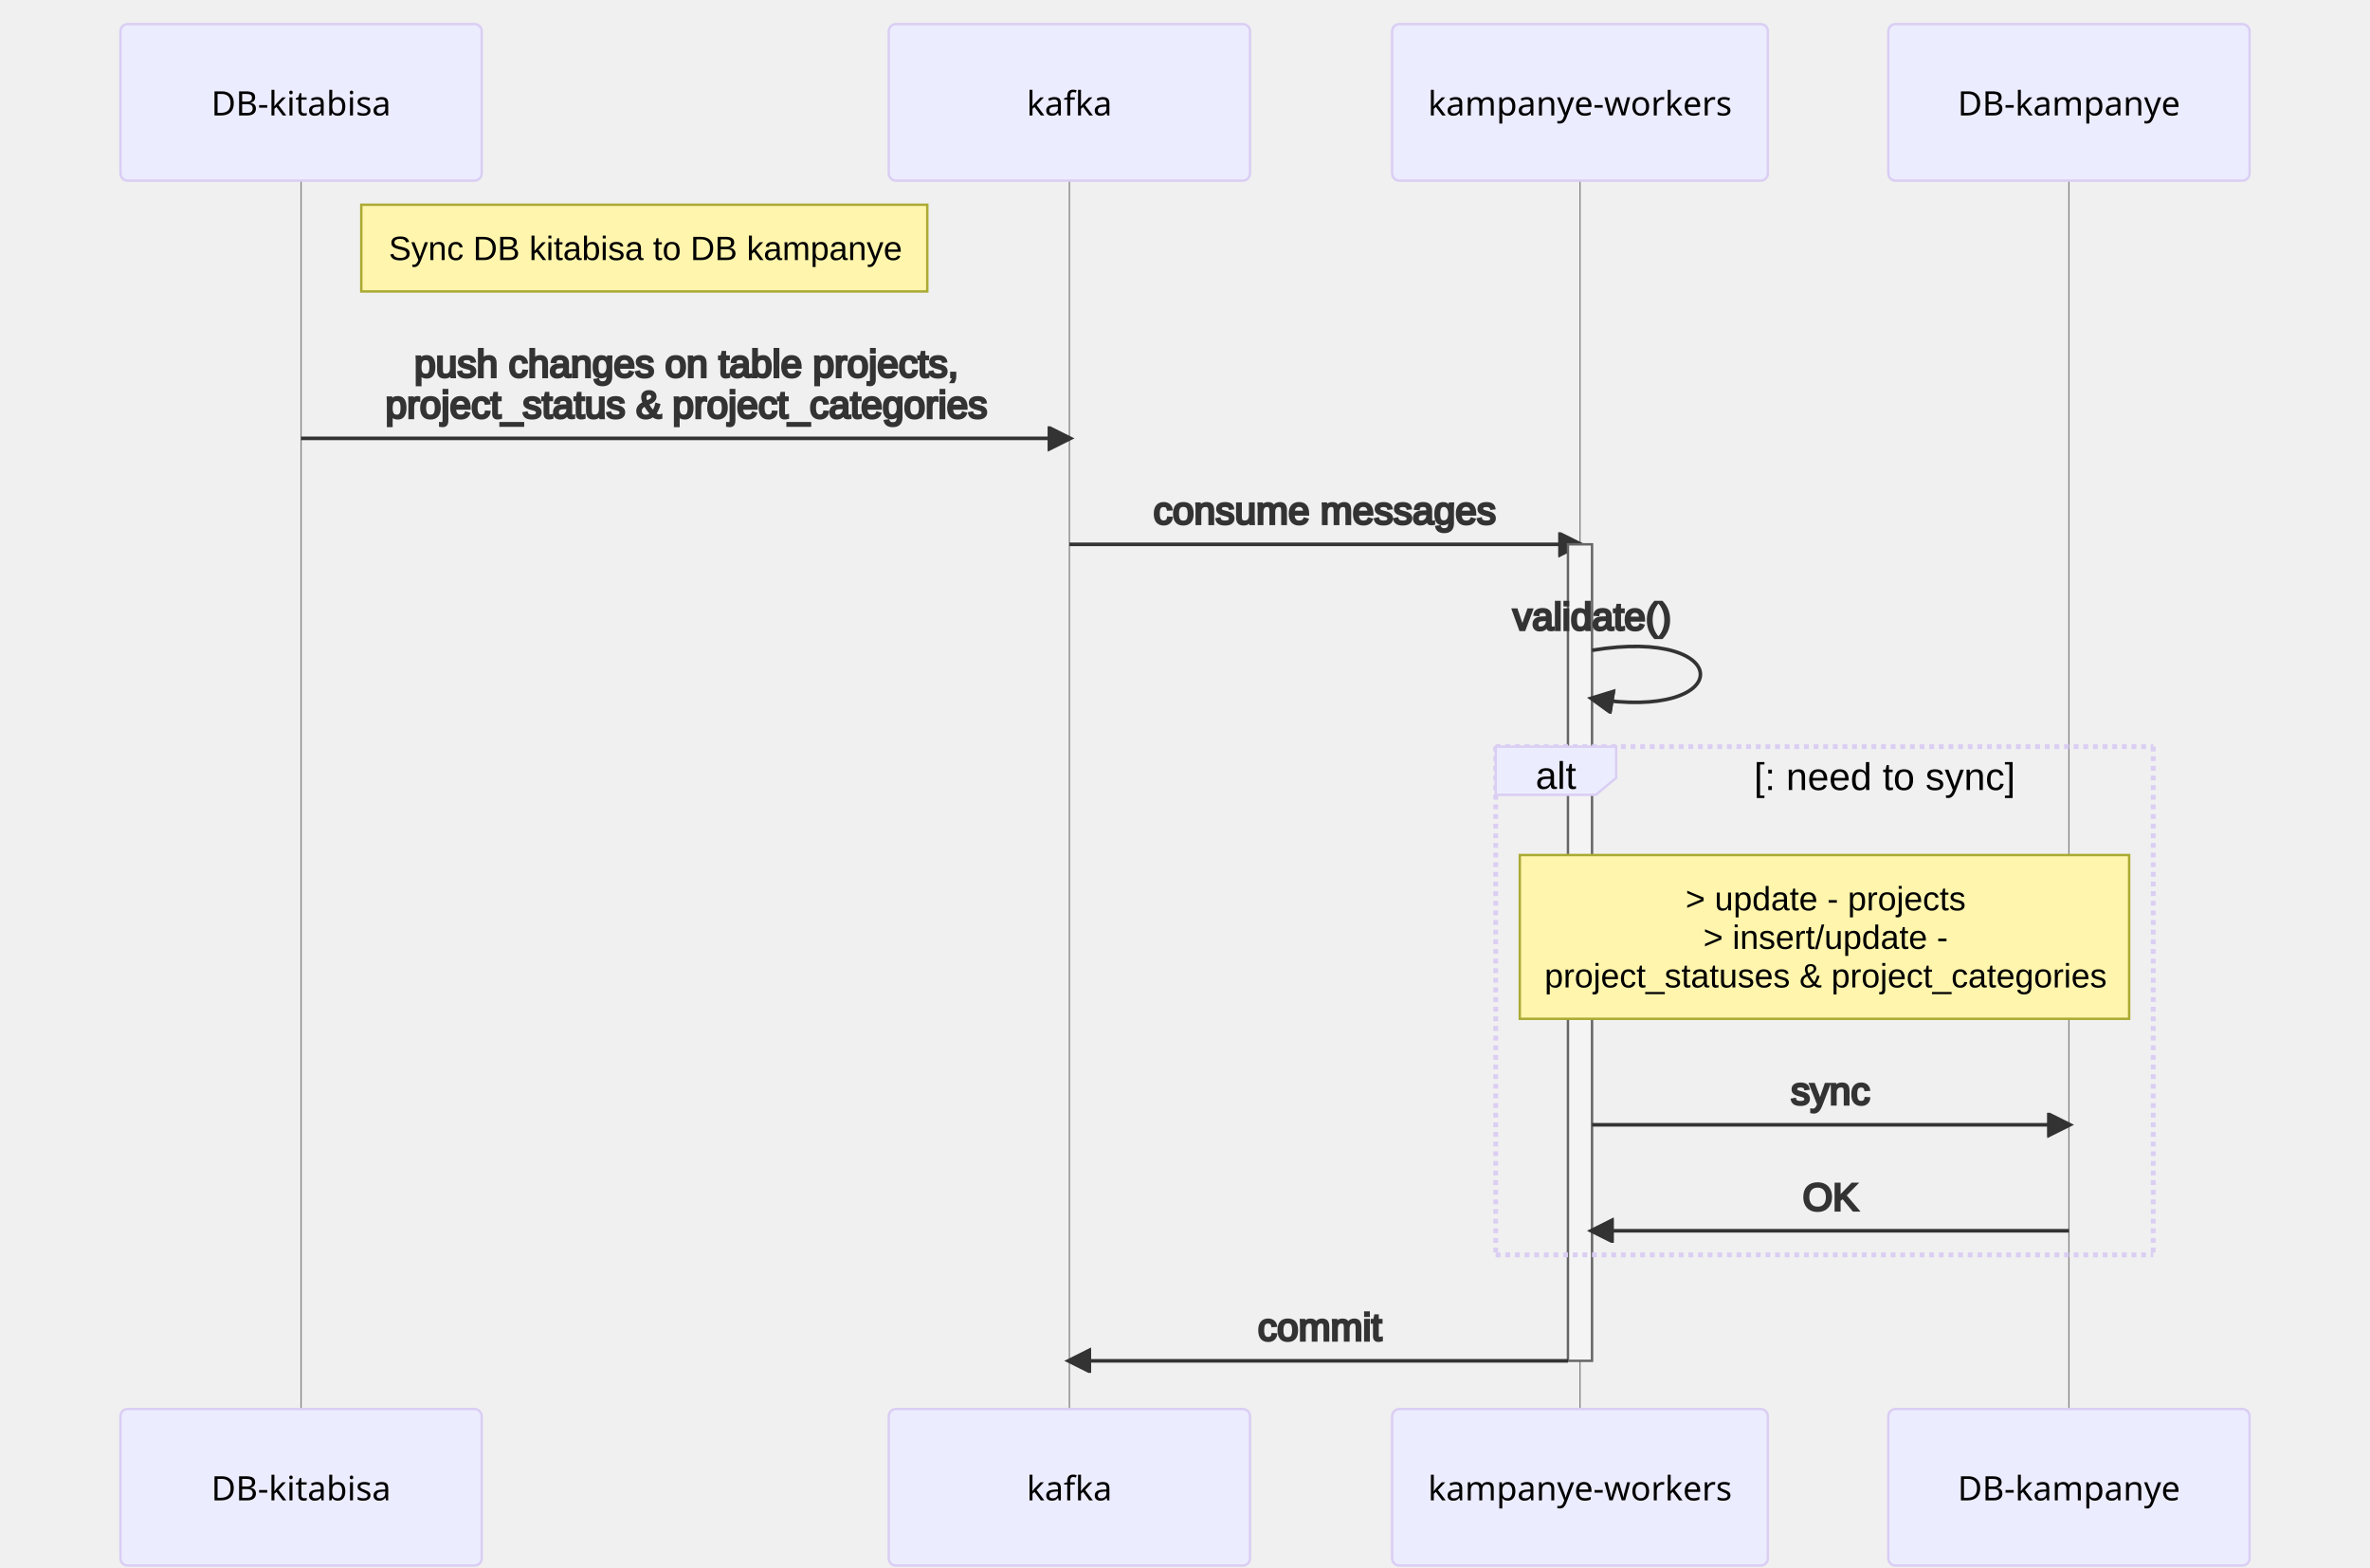
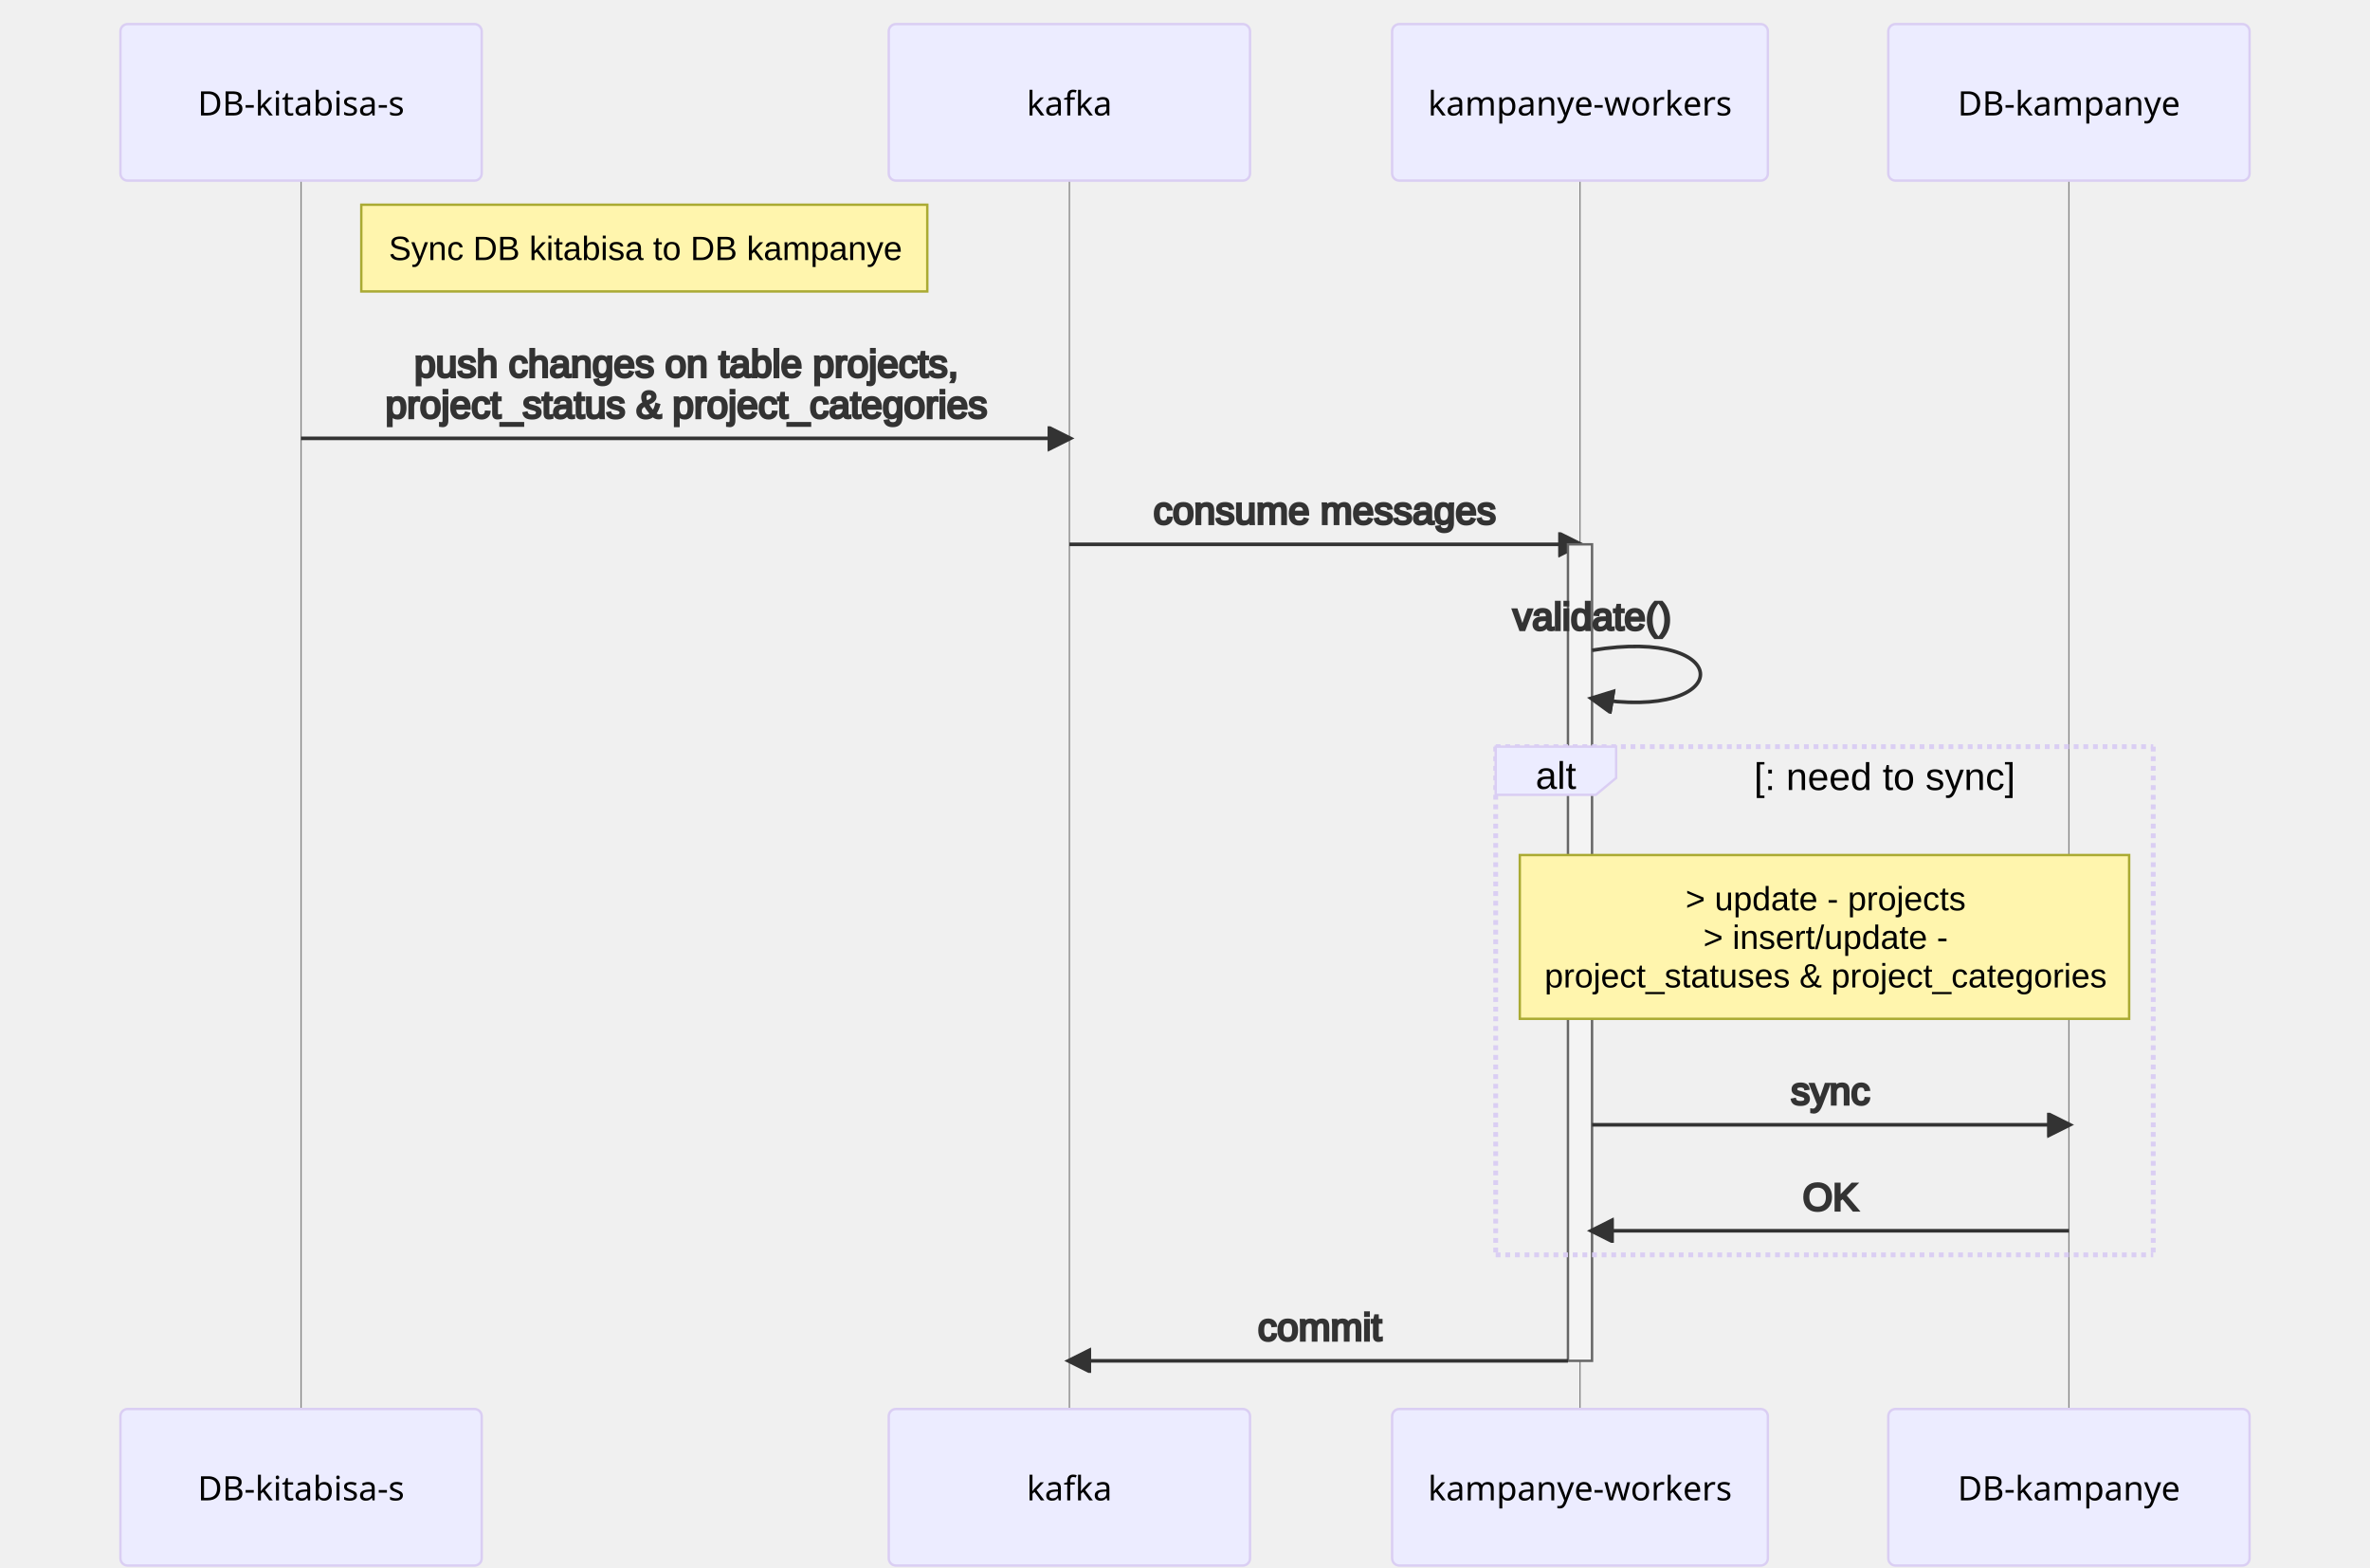
- <svg xmlns="http://www.w3.org/2000/svg" id="mermaid-1636005103294" width="100%" height="651" style="max-width: 984px;" viewBox="-50 -10 984 651">
-   <style>#mermaid-1636005103294{font-family:"trebuchet ms",verdana,arial,sans-serif;font-size:16px;fill:#333;}#mermaid-1636005103294 .error-icon{fill:#552222;}#mermaid-1636005103294 .error-text{fill:#552222;stroke:#552222;}#mermaid-1636005103294 .edge-thickness-normal{stroke-width:2px;}#mermaid-1636005103294 .edge-thickness-thick{stroke-width:3.5px;}#mermaid-1636005103294 .edge-pattern-solid{stroke-dasharray:0;}#mermaid-1636005103294 .edge-pattern-dashed{stroke-dasharray:3;}#mermaid-1636005103294 .edge-pattern-dotted{stroke-dasharray:2;}#mermaid-1636005103294 .marker{fill:#333333;stroke:#333333;}#mermaid-1636005103294 .marker.cross{stroke:#333333;}#mermaid-1636005103294 svg{font-family:"trebuchet ms",verdana,arial,sans-serif;font-size:16px;}#mermaid-1636005103294 .actor{stroke:hsl(259.626,59.777%,87.902%);fill:#ECECFF;}#mermaid-1636005103294 text.actor &gt; tspan{fill:black;stroke:none;}#mermaid-1636005103294 .actor-line{stroke:grey;}#mermaid-1636005103294 .messageLine0{stroke-width:1.5;stroke-dasharray:none;stroke:#333;}#mermaid-1636005103294 .messageLine1{stroke-width:1.5;stroke-dasharray:2,2;stroke:#333;}#mermaid-1636005103294 #arrowhead path{fill:#333;stroke:#333;}#mermaid-1636005103294 .sequenceNumber{fill:white;}#mermaid-1636005103294 #sequencenumber{fill:#333;}#mermaid-1636005103294 #crosshead path{fill:#333;stroke:#333;}#mermaid-1636005103294 .messageText{fill:#333;stroke:#333;}#mermaid-1636005103294 .labelBox{stroke:hsl(259.626,59.777%,87.902%);fill:#ECECFF;}#mermaid-1636005103294 .labelText,#mermaid-1636005103294 .labelText &gt; tspan{fill:black;stroke:none;}#mermaid-1636005103294 .loopText,#mermaid-1636005103294 .loopText &gt; tspan{fill:black;stroke:none;}#mermaid-1636005103294 .loopLine{stroke-width:2px;stroke-dasharray:2,2;stroke:hsl(259.626,59.777%,87.902%);fill:hsl(259.626,59.777%,87.902%);}#mermaid-1636005103294 .note{stroke:#aaaa33;fill:#fff5ad;}#mermaid-1636005103294 .noteText,#mermaid-1636005103294 .noteText &gt; tspan{fill:black;stroke:none;}#mermaid-1636005103294 .activation0{fill:#f4f4f4;stroke:#666;}#mermaid-1636005103294 .activation1{fill:#f4f4f4;stroke:#666;}#mermaid-1636005103294 .activation2{fill:#f4f4f4;stroke:#666;}#mermaid-1636005103294:root{--mermaid-font-family:"trebuchet ms",verdana,arial,sans-serif;}#mermaid-1636005103294 sequence{fill:apa;}</style>
+ <svg xmlns="http://www.w3.org/2000/svg" id="mermaid-1636012565607" width="100%" height="651" style="max-width: 984px;" viewBox="-50 -10 984 651">
+   <style>#mermaid-1636012565607{font-family:"trebuchet ms",verdana,arial,sans-serif;font-size:16px;fill:#333;}#mermaid-1636012565607 .error-icon{fill:#552222;}#mermaid-1636012565607 .error-text{fill:#552222;stroke:#552222;}#mermaid-1636012565607 .edge-thickness-normal{stroke-width:2px;}#mermaid-1636012565607 .edge-thickness-thick{stroke-width:3.5px;}#mermaid-1636012565607 .edge-pattern-solid{stroke-dasharray:0;}#mermaid-1636012565607 .edge-pattern-dashed{stroke-dasharray:3;}#mermaid-1636012565607 .edge-pattern-dotted{stroke-dasharray:2;}#mermaid-1636012565607 .marker{fill:#333333;stroke:#333333;}#mermaid-1636012565607 .marker.cross{stroke:#333333;}#mermaid-1636012565607 svg{font-family:"trebuchet ms",verdana,arial,sans-serif;font-size:16px;}#mermaid-1636012565607 .actor{stroke:hsl(259.626,59.777%,87.902%);fill:#ECECFF;}#mermaid-1636012565607 text.actor &gt; tspan{fill:black;stroke:none;}#mermaid-1636012565607 .actor-line{stroke:grey;}#mermaid-1636012565607 .messageLine0{stroke-width:1.5;stroke-dasharray:none;stroke:#333;}#mermaid-1636012565607 .messageLine1{stroke-width:1.5;stroke-dasharray:2,2;stroke:#333;}#mermaid-1636012565607 #arrowhead path{fill:#333;stroke:#333;}#mermaid-1636012565607 .sequenceNumber{fill:white;}#mermaid-1636012565607 #sequencenumber{fill:#333;}#mermaid-1636012565607 #crosshead path{fill:#333;stroke:#333;}#mermaid-1636012565607 .messageText{fill:#333;stroke:#333;}#mermaid-1636012565607 .labelBox{stroke:hsl(259.626,59.777%,87.902%);fill:#ECECFF;}#mermaid-1636012565607 .labelText,#mermaid-1636012565607 .labelText &gt; tspan{fill:black;stroke:none;}#mermaid-1636012565607 .loopText,#mermaid-1636012565607 .loopText &gt; tspan{fill:black;stroke:none;}#mermaid-1636012565607 .loopLine{stroke-width:2px;stroke-dasharray:2,2;stroke:hsl(259.626,59.777%,87.902%);fill:hsl(259.626,59.777%,87.902%);}#mermaid-1636012565607 .note{stroke:#aaaa33;fill:#fff5ad;}#mermaid-1636012565607 .noteText,#mermaid-1636012565607 .noteText &gt; tspan{fill:black;stroke:none;}#mermaid-1636012565607 .activation0{fill:#f4f4f4;stroke:#666;}#mermaid-1636012565607 .activation1{fill:#f4f4f4;stroke:#666;}#mermaid-1636012565607 .activation2{fill:#f4f4f4;stroke:#666;}#mermaid-1636012565607:root{--mermaid-font-family:"trebuchet ms",verdana,arial,sans-serif;}#mermaid-1636012565607 sequence{fill:apa;}</style>
  <g />
  <g>
    <line id="actor0" x1="75" y1="5" x2="75" y2="640" class="actor-line" stroke-width="0.5px" stroke="#999" />
    <rect x="0" y="0" fill="#eaeaea" stroke="#666" width="150" height="65" rx="3" ry="3" class="actor" />
    <text x="75" y="32.5" dominant-baseline="central" alignment-baseline="central" class="actor" style="text-anchor: middle; font-size: 14px; font-weight: 400; font-family: Open-Sans, sans-serif;">
-       <tspan x="75" dy="0">DB-kitabisa</tspan>
+       <tspan x="75" dy="0">DB-kitabisa-s</tspan>
    </text>
  </g>
  <g>
    <line id="actor1" x1="394" y1="5" x2="394" y2="640" class="actor-line" stroke-width="0.5px" stroke="#999" />
    <rect x="319" y="0" fill="#eaeaea" stroke="#666" width="150" height="65" rx="3" ry="3" class="actor" />
    <text x="394" y="32.5" dominant-baseline="central" alignment-baseline="central" class="actor" style="text-anchor: middle; font-size: 14px; font-weight: 400; font-family: Open-Sans, sans-serif;">
      <tspan x="394" dy="0">kafka</tspan>
    </text>
  </g>
  <g>
    <line id="actor2" x1="606" y1="5" x2="606" y2="640" class="actor-line" stroke-width="0.5px" stroke="#999" />
    <rect x="528" y="0" fill="#eaeaea" stroke="#666" width="156" height="65" rx="3" ry="3" class="actor" />
    <text x="606" y="32.5" dominant-baseline="central" alignment-baseline="central" class="actor" style="text-anchor: middle; font-size: 14px; font-weight: 400; font-family: Open-Sans, sans-serif;">
      <tspan x="606" dy="0">kampanye-workers</tspan>
    </text>
  </g>
  <g>
    <line id="actor3" x1="809" y1="5" x2="809" y2="640" class="actor-line" stroke-width="0.5px" stroke="#999" />
    <rect x="734" y="0" fill="#eaeaea" stroke="#666" width="150" height="65" rx="3" ry="3" class="actor" />
    <text x="809" y="32.5" dominant-baseline="central" alignment-baseline="central" class="actor" style="text-anchor: middle; font-size: 14px; font-weight: 400; font-family: Open-Sans, sans-serif;">
      <tspan x="809" dy="0">DB-kampanye</tspan>
    </text>
  </g>
  <defs>
    <marker id="arrowhead" refX="9" refY="5" markerUnits="userSpaceOnUse" markerWidth="12" markerHeight="12" orient="auto">
      <path d="M 0 0 L 10 5 L 0 10 z" />
    </marker>
  </defs>
  <defs>
    <marker id="crosshead" markerWidth="15" markerHeight="8" orient="auto" refX="16" refY="4">
      <path fill="black" stroke="#000000" stroke-width="1px" d="M 9,2 V 6 L16,4 Z" style="stroke-dasharray: 0, 0;" />
      <path fill="none" stroke="#000000" stroke-width="1px" d="M 0,1 L 6,7 M 6,1 L 0,7" style="stroke-dasharray: 0, 0;" />
    </marker>
  </defs>
  <defs>
    <marker id="filled-head" refX="18" refY="7" markerWidth="20" markerHeight="28" orient="auto">
      <path d="M 18,7 L9,13 L14,7 L9,1 Z" />
    </marker>
  </defs>
  <defs>
    <marker id="sequencenumber" refX="15" refY="15" markerWidth="60" markerHeight="40" orient="auto">
      <circle cx="15" cy="15" r="6" />
    </marker>
  </defs>
  <g>
    <rect x="100" y="75" fill="#EDF2AE" stroke="#666" width="235" height="36" rx="0" ry="0" class="note" />
    <text x="218" y="80" text-anchor="middle" dominant-baseline="middle" alignment-baseline="middle" class="noteText" dy="1em" style="font-family: &quot;trebuchet ms&quot;, verdana, arial, sans-serif; font-size: 14px; font-weight: 400;">
      <tspan x="218">Sync DB kitabisa to DB kampanye</tspan>
    </text>
  </g>
  <text x="235" y="126" text-anchor="middle" dominant-baseline="middle" alignment-baseline="middle" class="messageText" dy="1em" style="font-family: &quot;trebuchet ms&quot;, verdana, arial, sans-serif; font-size: 16px; font-weight: 400;">push changes on table projects, </text>
  <text x="235" y="143" text-anchor="middle" dominant-baseline="middle" alignment-baseline="middle" class="messageText" dy="1em" style="font-family: &quot;trebuchet ms&quot;, verdana, arial, sans-serif; font-size: 16px; font-weight: 400;">project_status &amp; project_categories</text>
  <line x1="75" y1="172" x2="394" y2="172" class="messageLine0" stroke-width="2" stroke="none" marker-end="url(#arrowhead)" style="fill: none;" />
  <text x="500" y="187" text-anchor="middle" dominant-baseline="middle" alignment-baseline="middle" class="messageText" dy="1em" style="font-family: &quot;trebuchet ms&quot;, verdana, arial, sans-serif; font-size: 16px; font-weight: 400;">consume messages</text>
  <line x1="394" y1="216" x2="606" y2="216" class="messageLine0" stroke-width="2" stroke="none" marker-end="url(#arrowhead)" style="fill: none;" />
  <g>
    <rect x="601" y="216" fill="#EDF2AE" stroke="#666" width="10" height="339" rx="0" ry="0" class="activation0" />
  </g>
  <text x="611" y="231" text-anchor="middle" dominant-baseline="middle" alignment-baseline="middle" class="messageText" dy="1em" style="font-family: &quot;trebuchet ms&quot;, verdana, arial, sans-serif; font-size: 16px; font-weight: 400;">validate()</text>
  <path d="M 611,260 C 671,250 671,290 611,280" class="messageLine0" stroke-width="2" stroke="none" marker-end="url(#arrowhead)" style="fill: none;" />
  <g>
    <rect x="581" y="345" fill="#EDF2AE" stroke="#666" width="253" height="68" rx="0" ry="0" class="note" />
    <text x="708" y="350" text-anchor="middle" dominant-baseline="middle" alignment-baseline="middle" class="noteText" dy="1em" style="font-family: &quot;trebuchet ms&quot;, verdana, arial, sans-serif; font-size: 14px; font-weight: 400;">
      <tspan x="708">&gt; update - projects</tspan>
    </text>
    <text x="708" y="366" text-anchor="middle" dominant-baseline="middle" alignment-baseline="middle" class="noteText" dy="1em" style="font-family: &quot;trebuchet ms&quot;, verdana, arial, sans-serif; font-size: 14px; font-weight: 400;">
      <tspan x="708"> &gt; insert/update - </tspan>
    </text>
    <text x="708" y="382" text-anchor="middle" dominant-baseline="middle" alignment-baseline="middle" class="noteText" dy="1em" style="font-family: &quot;trebuchet ms&quot;, verdana, arial, sans-serif; font-size: 14px; font-weight: 400;">
      <tspan x="708">project_statuses &amp; project_categories</tspan>
    </text>
  </g>
  <text x="710" y="428" text-anchor="middle" dominant-baseline="middle" alignment-baseline="middle" class="messageText" dy="1em" style="font-family: &quot;trebuchet ms&quot;, verdana, arial, sans-serif; font-size: 16px; font-weight: 400;">sync</text>
  <line x1="611" y1="457" x2="809" y2="457" class="messageLine0" stroke-width="2" stroke="none" marker-end="url(#arrowhead)" style="fill: none;" />
  <text x="710" y="472" text-anchor="middle" dominant-baseline="middle" alignment-baseline="middle" class="messageText" dy="1em" style="font-family: &quot;trebuchet ms&quot;, verdana, arial, sans-serif; font-size: 16px; font-weight: 400;">OK</text>
  <line x1="809" y1="501" x2="611" y2="501" class="messageLine0" stroke-width="2" stroke="none" marker-end="url(#arrowhead)" style="fill: none;" />
  <g>
    <line x1="571" y1="300" x2="844" y2="300" class="loopLine" />
    <line x1="844" y1="300" x2="844" y2="511" class="loopLine" />
    <line x1="571" y1="511" x2="844" y2="511" class="loopLine" />
    <line x1="571" y1="300" x2="571" y2="511" class="loopLine" />
    <polygon points="571,300 621,300 621,313 612.6,320 571,320" class="labelBox" />
    <text x="596" y="313" text-anchor="middle" dominant-baseline="middle" alignment-baseline="middle" class="labelText" style="font-family: &quot;trebuchet ms&quot;, verdana, arial, sans-serif; font-size: 16px; font-weight: 400;">alt</text>
    <text x="732.5" y="318" text-anchor="middle" class="loopText" style="font-family: &quot;trebuchet ms&quot;, verdana, arial, sans-serif; font-size: 16px; font-weight: 400;">
      <tspan x="732.5">[: need to sync]</tspan>
    </text>
  </g>
  <text x="498" y="526" text-anchor="middle" dominant-baseline="middle" alignment-baseline="middle" class="messageText" dy="1em" style="font-family: &quot;trebuchet ms&quot;, verdana, arial, sans-serif; font-size: 16px; font-weight: 400;">commit</text>
  <line x1="601" y1="555" x2="394" y2="555" class="messageLine0" stroke-width="2" stroke="none" marker-end="url(#arrowhead)" style="fill: none;" />
  <g>
    <rect x="0" y="575" fill="#eaeaea" stroke="#666" width="150" height="65" rx="3" ry="3" class="actor" />
    <text x="75" y="607.5" dominant-baseline="central" alignment-baseline="central" class="actor" style="text-anchor: middle; font-size: 14px; font-weight: 400; font-family: Open-Sans, sans-serif;">
-       <tspan x="75" dy="0">DB-kitabisa</tspan>
+       <tspan x="75" dy="0">DB-kitabisa-s</tspan>
    </text>
  </g>
  <g>
    <rect x="319" y="575" fill="#eaeaea" stroke="#666" width="150" height="65" rx="3" ry="3" class="actor" />
    <text x="394" y="607.5" dominant-baseline="central" alignment-baseline="central" class="actor" style="text-anchor: middle; font-size: 14px; font-weight: 400; font-family: Open-Sans, sans-serif;">
      <tspan x="394" dy="0">kafka</tspan>
    </text>
  </g>
  <g>
    <rect x="528" y="575" fill="#eaeaea" stroke="#666" width="156" height="65" rx="3" ry="3" class="actor" />
    <text x="606" y="607.5" dominant-baseline="central" alignment-baseline="central" class="actor" style="text-anchor: middle; font-size: 14px; font-weight: 400; font-family: Open-Sans, sans-serif;">
      <tspan x="606" dy="0">kampanye-workers</tspan>
    </text>
  </g>
  <g>
    <rect x="734" y="575" fill="#eaeaea" stroke="#666" width="150" height="65" rx="3" ry="3" class="actor" />
    <text x="809" y="607.5" dominant-baseline="central" alignment-baseline="central" class="actor" style="text-anchor: middle; font-size: 14px; font-weight: 400; font-family: Open-Sans, sans-serif;">
      <tspan x="809" dy="0">DB-kampanye</tspan>
    </text>
  </g>
</svg>
